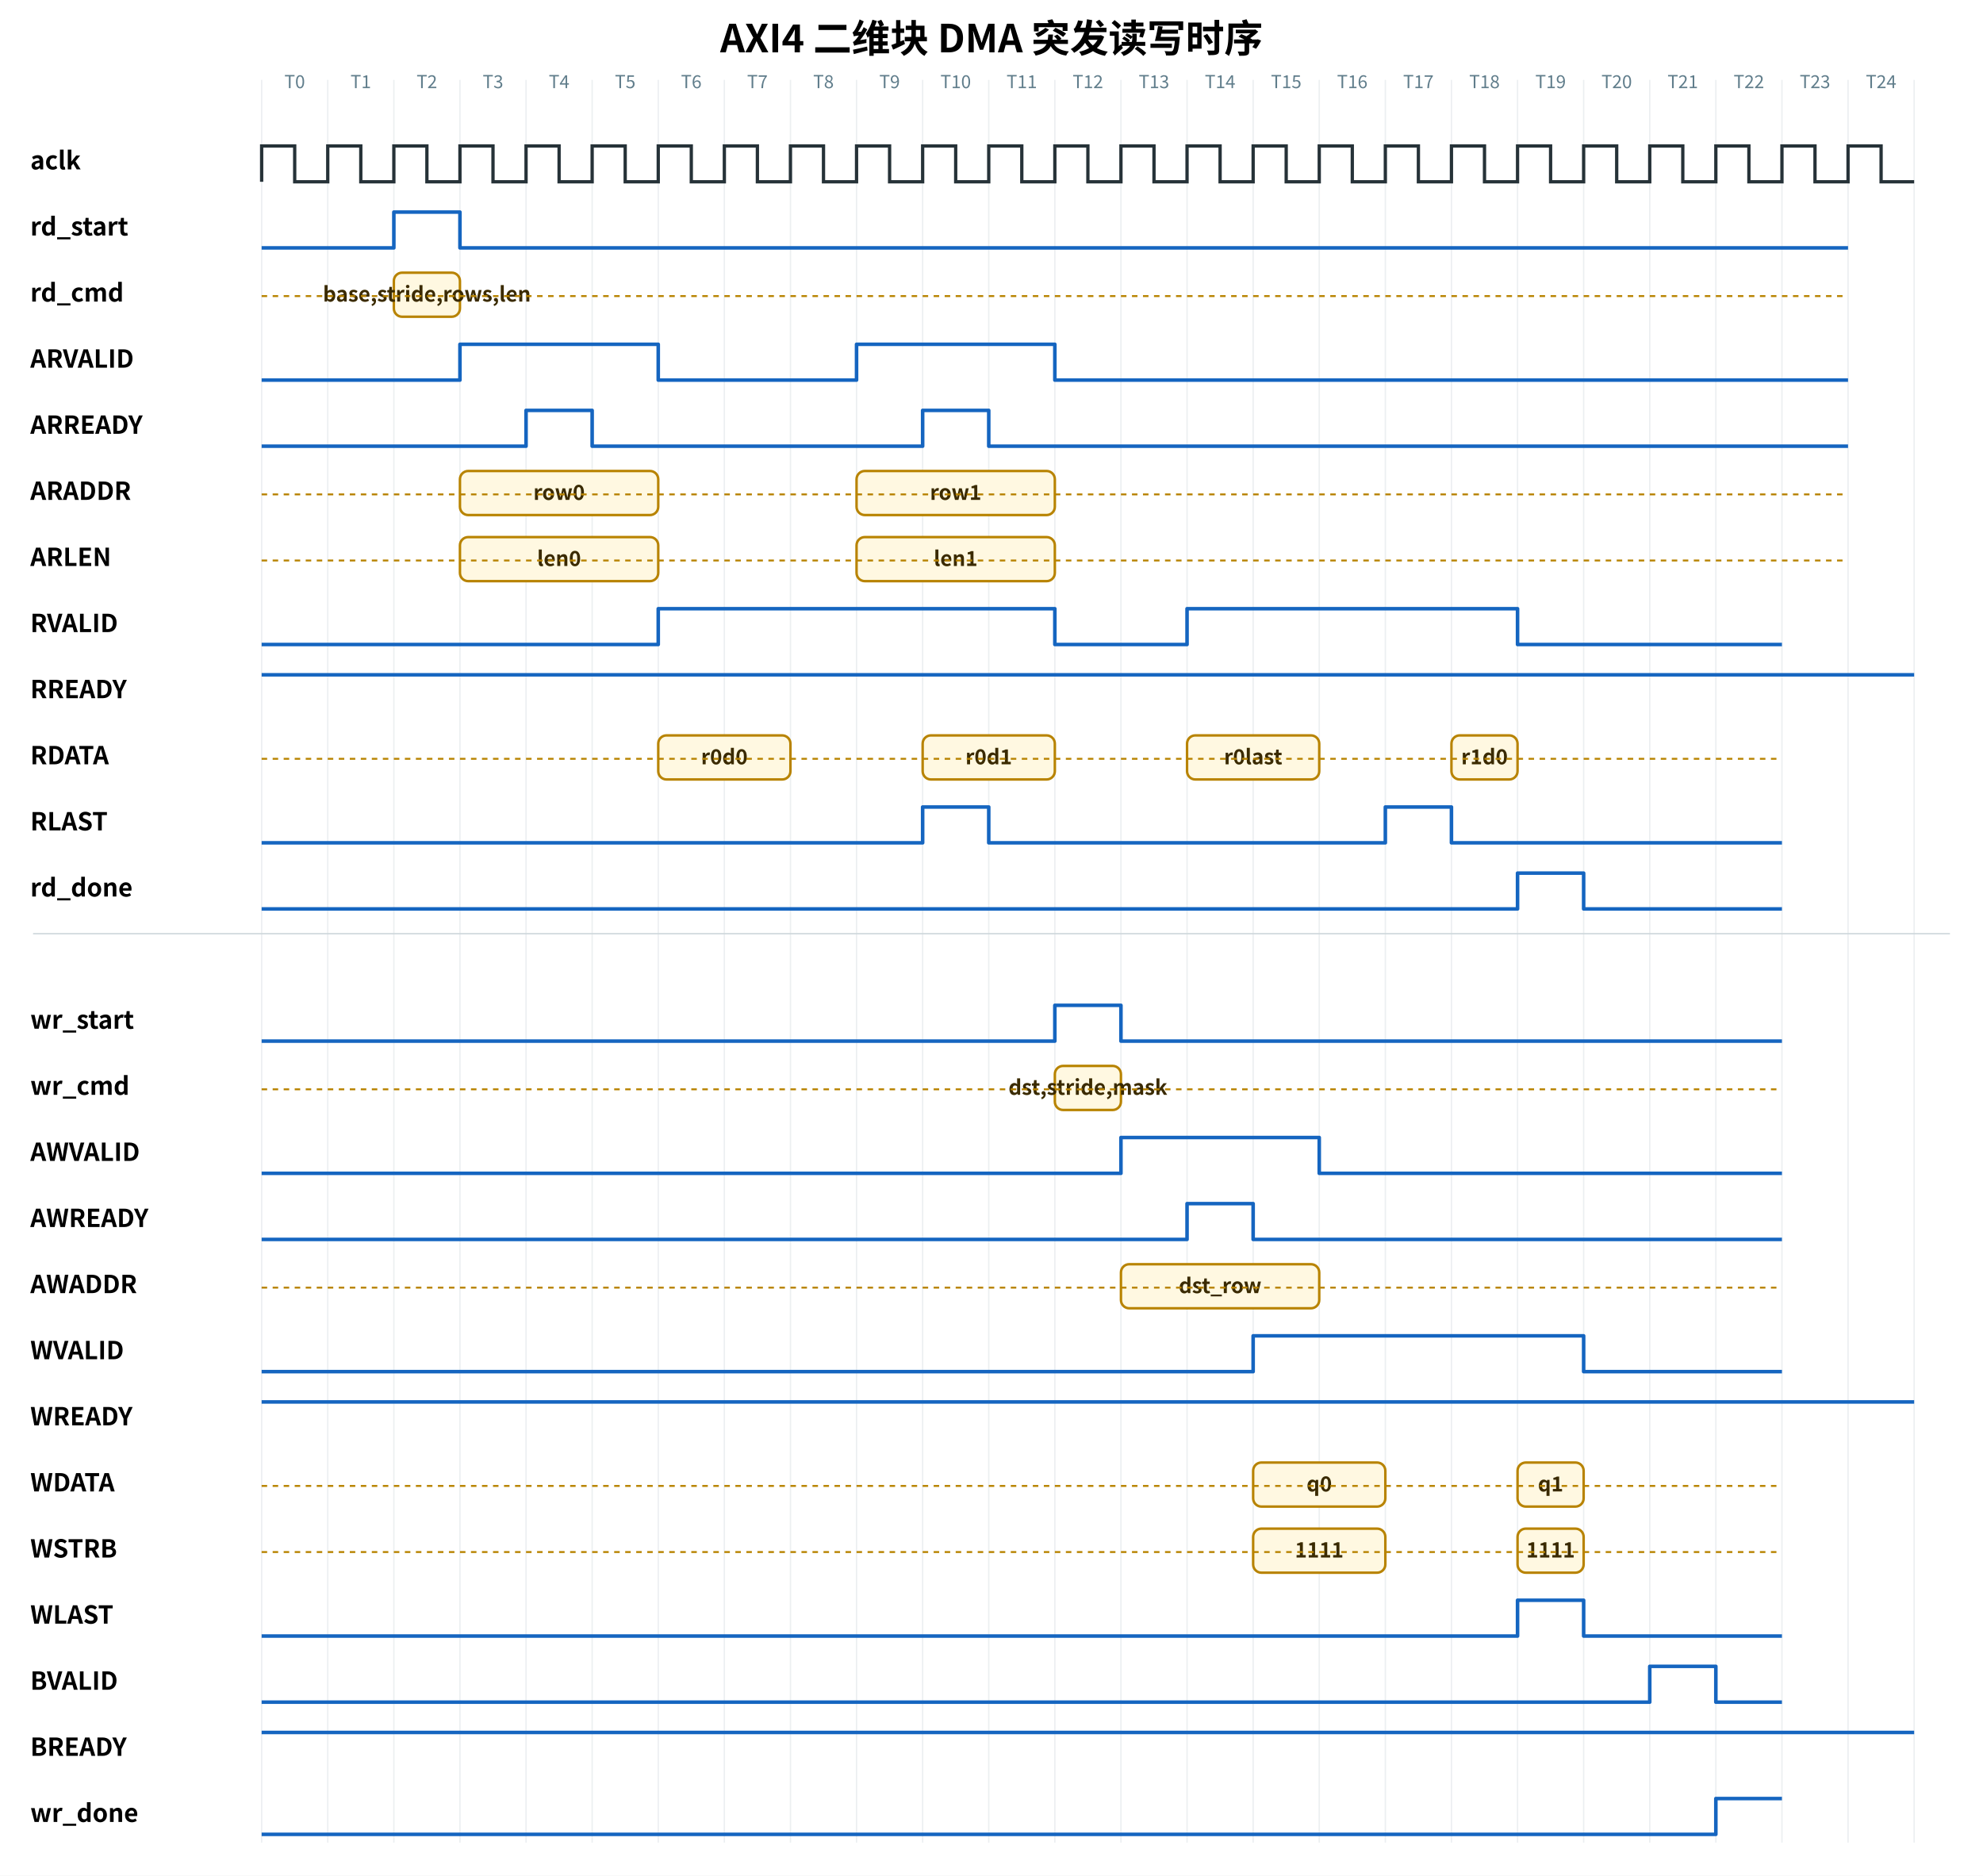
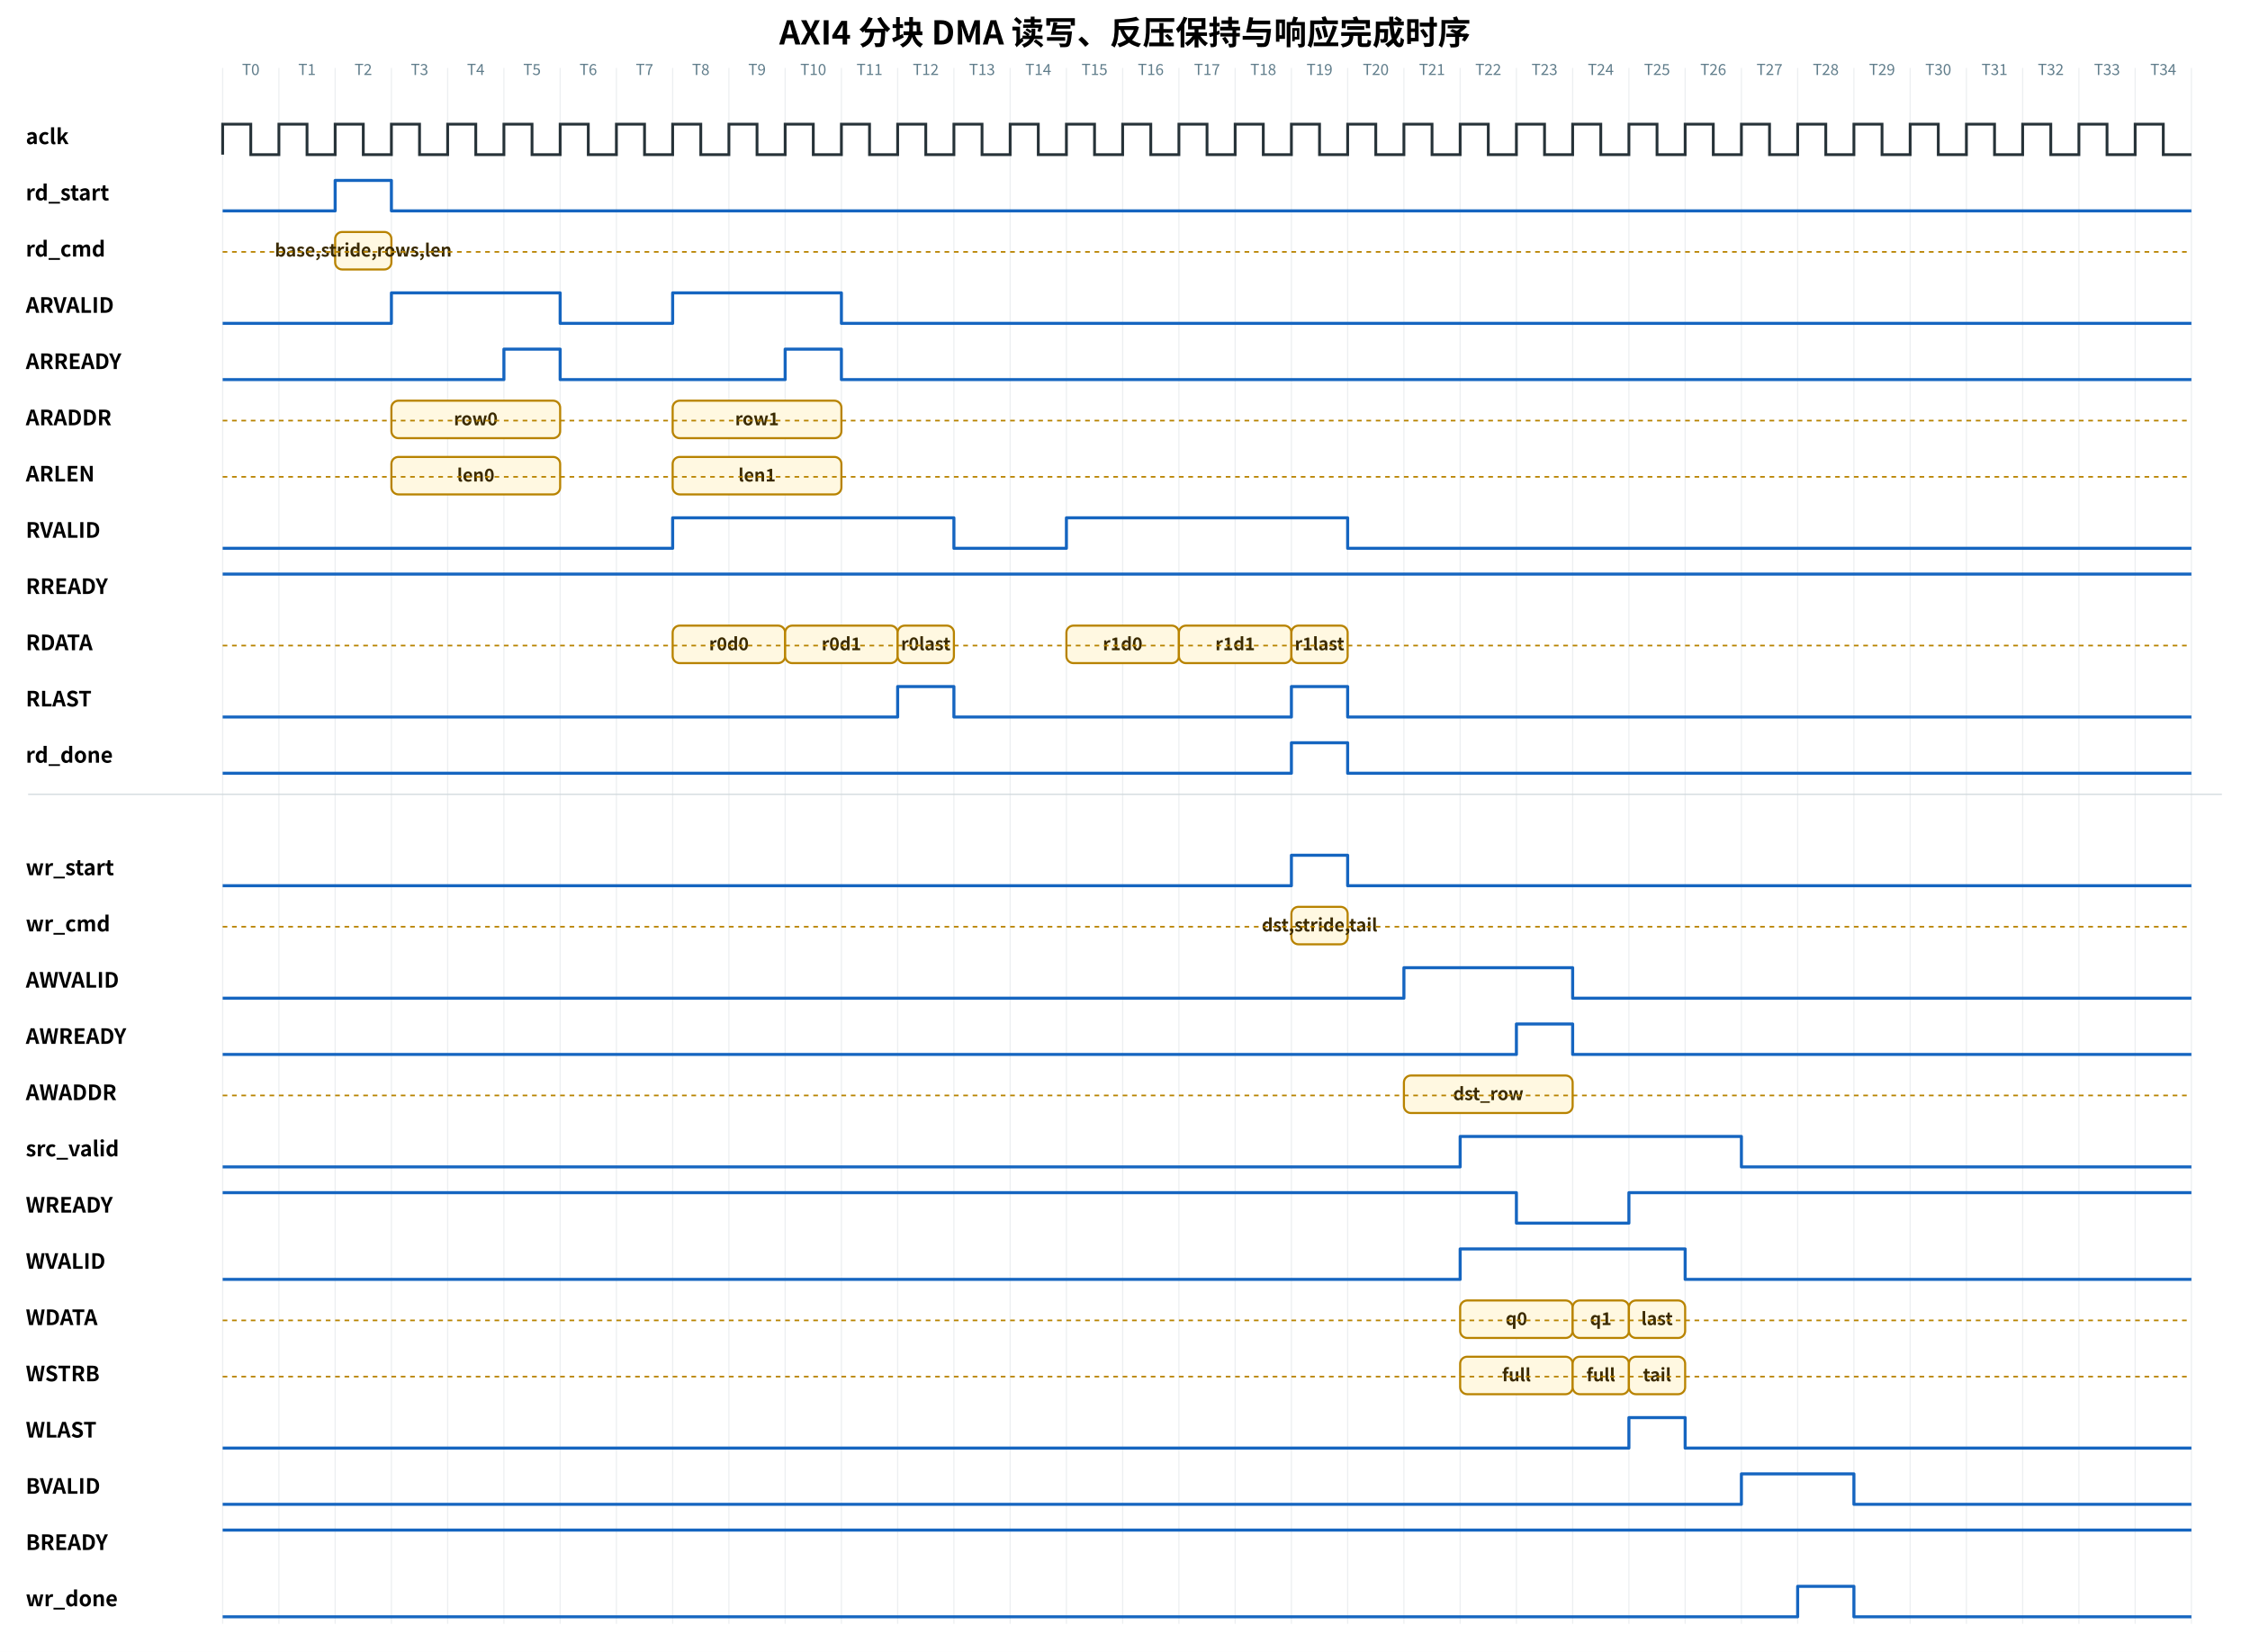
- <svg xmlns="http://www.w3.org/2000/svg" width="1440" height="1362" viewBox="0 0 1440 1362">
+ <svg xmlns="http://www.w3.org/2000/svg" width="1920" height="1410" viewBox="0 0 1920 1410">
  <style>text{font-family:"Noto Sans CJK SC","Microsoft YaHei",Arial,sans-serif}.title{font-size:28px;font-weight:700}.name{font-size:18px;font-weight:600}.tick{font-size:13px;fill:#607D8B}.buslabel{font-size:15px;font-weight:700;fill:#3A2A00}</style>
  <rect width="100%" height="100%" fill="white" />
-   <text x="720.0" y="38" class="title" text-anchor="middle">AXI4 二维块 DMA 突发读写时序</text>
-   <line x1="190" y1="58" x2="190" y2="1338" stroke="#ECEFF1" stroke-width="1" />
+   <text x="960.0" y="38" class="title" text-anchor="middle">AXI4 分块 DMA 读写、反压保持与响应完成时序</text>
+   <line x1="190" y1="58" x2="190" y2="1386" stroke="#ECEFF1" stroke-width="1" />
  <text x="214.0" y="64" class="tick" text-anchor="middle">T0</text>
-   <line x1="238" y1="58" x2="238" y2="1338" stroke="#ECEFF1" stroke-width="1" />
+   <line x1="238" y1="58" x2="238" y2="1386" stroke="#ECEFF1" stroke-width="1" />
  <text x="262.0" y="64" class="tick" text-anchor="middle">T1</text>
-   <line x1="286" y1="58" x2="286" y2="1338" stroke="#ECEFF1" stroke-width="1" />
+   <line x1="286" y1="58" x2="286" y2="1386" stroke="#ECEFF1" stroke-width="1" />
  <text x="310.0" y="64" class="tick" text-anchor="middle">T2</text>
-   <line x1="334" y1="58" x2="334" y2="1338" stroke="#ECEFF1" stroke-width="1" />
+   <line x1="334" y1="58" x2="334" y2="1386" stroke="#ECEFF1" stroke-width="1" />
  <text x="358.0" y="64" class="tick" text-anchor="middle">T3</text>
-   <line x1="382" y1="58" x2="382" y2="1338" stroke="#ECEFF1" stroke-width="1" />
+   <line x1="382" y1="58" x2="382" y2="1386" stroke="#ECEFF1" stroke-width="1" />
  <text x="406.0" y="64" class="tick" text-anchor="middle">T4</text>
-   <line x1="430" y1="58" x2="430" y2="1338" stroke="#ECEFF1" stroke-width="1" />
+   <line x1="430" y1="58" x2="430" y2="1386" stroke="#ECEFF1" stroke-width="1" />
  <text x="454.0" y="64" class="tick" text-anchor="middle">T5</text>
-   <line x1="478" y1="58" x2="478" y2="1338" stroke="#ECEFF1" stroke-width="1" />
+   <line x1="478" y1="58" x2="478" y2="1386" stroke="#ECEFF1" stroke-width="1" />
  <text x="502.0" y="64" class="tick" text-anchor="middle">T6</text>
-   <line x1="526" y1="58" x2="526" y2="1338" stroke="#ECEFF1" stroke-width="1" />
+   <line x1="526" y1="58" x2="526" y2="1386" stroke="#ECEFF1" stroke-width="1" />
  <text x="550.0" y="64" class="tick" text-anchor="middle">T7</text>
-   <line x1="574" y1="58" x2="574" y2="1338" stroke="#ECEFF1" stroke-width="1" />
+   <line x1="574" y1="58" x2="574" y2="1386" stroke="#ECEFF1" stroke-width="1" />
  <text x="598.0" y="64" class="tick" text-anchor="middle">T8</text>
-   <line x1="622" y1="58" x2="622" y2="1338" stroke="#ECEFF1" stroke-width="1" />
+   <line x1="622" y1="58" x2="622" y2="1386" stroke="#ECEFF1" stroke-width="1" />
  <text x="646.0" y="64" class="tick" text-anchor="middle">T9</text>
-   <line x1="670" y1="58" x2="670" y2="1338" stroke="#ECEFF1" stroke-width="1" />
+   <line x1="670" y1="58" x2="670" y2="1386" stroke="#ECEFF1" stroke-width="1" />
  <text x="694.0" y="64" class="tick" text-anchor="middle">T10</text>
-   <line x1="718" y1="58" x2="718" y2="1338" stroke="#ECEFF1" stroke-width="1" />
+   <line x1="718" y1="58" x2="718" y2="1386" stroke="#ECEFF1" stroke-width="1" />
  <text x="742.0" y="64" class="tick" text-anchor="middle">T11</text>
-   <line x1="766" y1="58" x2="766" y2="1338" stroke="#ECEFF1" stroke-width="1" />
+   <line x1="766" y1="58" x2="766" y2="1386" stroke="#ECEFF1" stroke-width="1" />
  <text x="790.0" y="64" class="tick" text-anchor="middle">T12</text>
-   <line x1="814" y1="58" x2="814" y2="1338" stroke="#ECEFF1" stroke-width="1" />
+   <line x1="814" y1="58" x2="814" y2="1386" stroke="#ECEFF1" stroke-width="1" />
  <text x="838.0" y="64" class="tick" text-anchor="middle">T13</text>
-   <line x1="862" y1="58" x2="862" y2="1338" stroke="#ECEFF1" stroke-width="1" />
+   <line x1="862" y1="58" x2="862" y2="1386" stroke="#ECEFF1" stroke-width="1" />
  <text x="886.0" y="64" class="tick" text-anchor="middle">T14</text>
-   <line x1="910" y1="58" x2="910" y2="1338" stroke="#ECEFF1" stroke-width="1" />
+   <line x1="910" y1="58" x2="910" y2="1386" stroke="#ECEFF1" stroke-width="1" />
  <text x="934.0" y="64" class="tick" text-anchor="middle">T15</text>
-   <line x1="958" y1="58" x2="958" y2="1338" stroke="#ECEFF1" stroke-width="1" />
+   <line x1="958" y1="58" x2="958" y2="1386" stroke="#ECEFF1" stroke-width="1" />
  <text x="982.0" y="64" class="tick" text-anchor="middle">T16</text>
-   <line x1="1006" y1="58" x2="1006" y2="1338" stroke="#ECEFF1" stroke-width="1" />
+   <line x1="1006" y1="58" x2="1006" y2="1386" stroke="#ECEFF1" stroke-width="1" />
  <text x="1030.0" y="64" class="tick" text-anchor="middle">T17</text>
-   <line x1="1054" y1="58" x2="1054" y2="1338" stroke="#ECEFF1" stroke-width="1" />
+   <line x1="1054" y1="58" x2="1054" y2="1386" stroke="#ECEFF1" stroke-width="1" />
  <text x="1078.0" y="64" class="tick" text-anchor="middle">T18</text>
-   <line x1="1102" y1="58" x2="1102" y2="1338" stroke="#ECEFF1" stroke-width="1" />
+   <line x1="1102" y1="58" x2="1102" y2="1386" stroke="#ECEFF1" stroke-width="1" />
  <text x="1126.0" y="64" class="tick" text-anchor="middle">T19</text>
-   <line x1="1150" y1="58" x2="1150" y2="1338" stroke="#ECEFF1" stroke-width="1" />
+   <line x1="1150" y1="58" x2="1150" y2="1386" stroke="#ECEFF1" stroke-width="1" />
  <text x="1174.0" y="64" class="tick" text-anchor="middle">T20</text>
-   <line x1="1198" y1="58" x2="1198" y2="1338" stroke="#ECEFF1" stroke-width="1" />
+   <line x1="1198" y1="58" x2="1198" y2="1386" stroke="#ECEFF1" stroke-width="1" />
  <text x="1222.0" y="64" class="tick" text-anchor="middle">T21</text>
-   <line x1="1246" y1="58" x2="1246" y2="1338" stroke="#ECEFF1" stroke-width="1" />
+   <line x1="1246" y1="58" x2="1246" y2="1386" stroke="#ECEFF1" stroke-width="1" />
  <text x="1270.0" y="64" class="tick" text-anchor="middle">T22</text>
-   <line x1="1294" y1="58" x2="1294" y2="1338" stroke="#ECEFF1" stroke-width="1" />
+   <line x1="1294" y1="58" x2="1294" y2="1386" stroke="#ECEFF1" stroke-width="1" />
  <text x="1318.0" y="64" class="tick" text-anchor="middle">T23</text>
-   <line x1="1342" y1="58" x2="1342" y2="1338" stroke="#ECEFF1" stroke-width="1" />
+   <line x1="1342" y1="58" x2="1342" y2="1386" stroke="#ECEFF1" stroke-width="1" />
  <text x="1366.0" y="64" class="tick" text-anchor="middle">T24</text>
-   <line x1="1390" y1="58" x2="1390" y2="1338" stroke="#ECEFF1" stroke-width="1" />
+   <line x1="1390" y1="58" x2="1390" y2="1386" stroke="#ECEFF1" stroke-width="1" />
+   <text x="1414.0" y="64" class="tick" text-anchor="middle">T25</text>
+   <line x1="1438" y1="58" x2="1438" y2="1386" stroke="#ECEFF1" stroke-width="1" />
+   <text x="1462.0" y="64" class="tick" text-anchor="middle">T26</text>
+   <line x1="1486" y1="58" x2="1486" y2="1386" stroke="#ECEFF1" stroke-width="1" />
+   <text x="1510.0" y="64" class="tick" text-anchor="middle">T27</text>
+   <line x1="1534" y1="58" x2="1534" y2="1386" stroke="#ECEFF1" stroke-width="1" />
+   <text x="1558.0" y="64" class="tick" text-anchor="middle">T28</text>
+   <line x1="1582" y1="58" x2="1582" y2="1386" stroke="#ECEFF1" stroke-width="1" />
+   <text x="1606.0" y="64" class="tick" text-anchor="middle">T29</text>
+   <line x1="1630" y1="58" x2="1630" y2="1386" stroke="#ECEFF1" stroke-width="1" />
+   <text x="1654.0" y="64" class="tick" text-anchor="middle">T30</text>
+   <line x1="1678" y1="58" x2="1678" y2="1386" stroke="#ECEFF1" stroke-width="1" />
+   <text x="1702.0" y="64" class="tick" text-anchor="middle">T31</text>
+   <line x1="1726" y1="58" x2="1726" y2="1386" stroke="#ECEFF1" stroke-width="1" />
+   <text x="1750.0" y="64" class="tick" text-anchor="middle">T32</text>
+   <line x1="1774" y1="58" x2="1774" y2="1386" stroke="#ECEFF1" stroke-width="1" />
+   <text x="1798.0" y="64" class="tick" text-anchor="middle">T33</text>
+   <line x1="1822" y1="58" x2="1822" y2="1386" stroke="#ECEFF1" stroke-width="1" />
+   <text x="1846.0" y="64" class="tick" text-anchor="middle">T34</text>
+   <line x1="1870" y1="58" x2="1870" y2="1386" stroke="#ECEFF1" stroke-width="1" />
  <text x="22" y="123" class="name">aclk</text>
-   <path d="M190,132 L190,132 L190,106 L214.0,106 L214.0,132 L238,132 L238,132 L238,106 L262.0,106 L262.0,132 L286,132 L286,132 L286,106 L310.0,106 L310.0,132 L334,132 L334,132 L334,106 L358.0,106 L358.0,132 L382,132 L382,132 L382,106 L406.0,106 L406.0,132 L430,132 L430,132 L430,106 L454.0,106 L454.0,132 L478,132 L478,132 L478,106 L502.0,106 L502.0,132 L526,132 L526,132 L526,106 L550.0,106 L550.0,132 L574,132 L574,132 L574,106 L598.0,106 L598.0,132 L622,132 L622,132 L622,106 L646.0,106 L646.0,132 L670,132 L670,132 L670,106 L694.0,106 L694.0,132 L718,132 L718,132 L718,106 L742.0,106 L742.0,132 L766,132 L766,132 L766,106 L790.0,106 L790.0,132 L814,132 L814,132 L814,106 L838.0,106 L838.0,132 L862,132 L862,132 L862,106 L886.0,106 L886.0,132 L910,132 L910,132 L910,106 L934.0,106 L934.0,132 L958,132 L958,132 L958,106 L982.0,106 L982.0,132 L1006,132 L1006,132 L1006,106 L1030.0,106 L1030.0,132 L1054,132 L1054,132 L1054,106 L1078.0,106 L1078.0,132 L1102,132 L1102,132 L1102,106 L1126.0,106 L1126.0,132 L1150,132 L1150,132 L1150,106 L1174.0,106 L1174.0,132 L1198,132 L1198,132 L1198,106 L1222.0,106 L1222.0,132 L1246,132 L1246,132 L1246,106 L1270.0,106 L1270.0,132 L1294,132 L1294,132 L1294,106 L1318.0,106 L1318.0,132 L1342,132 L1342,132 L1342,106 L1366.0,106 L1366.0,132 L1390,132" fill="none" stroke="#263238" stroke-width="2.4" />
+   <path d="M190,132 L190,132 L190,106 L214.0,106 L214.0,132 L238,132 L238,132 L238,106 L262.0,106 L262.0,132 L286,132 L286,132 L286,106 L310.0,106 L310.0,132 L334,132 L334,132 L334,106 L358.0,106 L358.0,132 L382,132 L382,132 L382,106 L406.0,106 L406.0,132 L430,132 L430,132 L430,106 L454.0,106 L454.0,132 L478,132 L478,132 L478,106 L502.0,106 L502.0,132 L526,132 L526,132 L526,106 L550.0,106 L550.0,132 L574,132 L574,132 L574,106 L598.0,106 L598.0,132 L622,132 L622,132 L622,106 L646.0,106 L646.0,132 L670,132 L670,132 L670,106 L694.0,106 L694.0,132 L718,132 L718,132 L718,106 L742.0,106 L742.0,132 L766,132 L766,132 L766,106 L790.0,106 L790.0,132 L814,132 L814,132 L814,106 L838.0,106 L838.0,132 L862,132 L862,132 L862,106 L886.0,106 L886.0,132 L910,132 L910,132 L910,106 L934.0,106 L934.0,132 L958,132 L958,132 L958,106 L982.0,106 L982.0,132 L1006,132 L1006,132 L1006,106 L1030.0,106 L1030.0,132 L1054,132 L1054,132 L1054,106 L1078.0,106 L1078.0,132 L1102,132 L1102,132 L1102,106 L1126.0,106 L1126.0,132 L1150,132 L1150,132 L1150,106 L1174.0,106 L1174.0,132 L1198,132 L1198,132 L1198,106 L1222.0,106 L1222.0,132 L1246,132 L1246,132 L1246,106 L1270.0,106 L1270.0,132 L1294,132 L1294,132 L1294,106 L1318.0,106 L1318.0,132 L1342,132 L1342,132 L1342,106 L1366.0,106 L1366.0,132 L1390,132 L1390,132 L1390,106 L1414.0,106 L1414.0,132 L1438,132 L1438,132 L1438,106 L1462.0,106 L1462.0,132 L1486,132 L1486,132 L1486,106 L1510.0,106 L1510.0,132 L1534,132 L1534,132 L1534,106 L1558.0,106 L1558.0,132 L1582,132 L1582,132 L1582,106 L1606.0,106 L1606.0,132 L1630,132 L1630,132 L1630,106 L1654.0,106 L1654.0,132 L1678,132 L1678,132 L1678,106 L1702.0,106 L1702.0,132 L1726,132 L1726,132 L1726,106 L1750.0,106 L1750.0,132 L1774,132 L1774,132 L1774,106 L1798.0,106 L1798.0,132 L1822,132 L1822,132 L1822,106 L1846.0,106 L1846.0,132 L1870,132" fill="none" stroke="#263238" stroke-width="2.4" />
  <text x="22" y="171" class="name">rd_start</text>
-   <path d="M190,180 L238,180 L286,180 L286,154 L334,154 L334,180 L382,180 L430,180 L478,180 L526,180 L574,180 L622,180 L670,180 L718,180 L766,180 L814,180 L862,180 L910,180 L958,180 L1006,180 L1054,180 L1102,180 L1150,180 L1198,180 L1246,180 L1294,180 L1342,180" fill="none" stroke="#1565C0" stroke-width="2.6" stroke-linejoin="round" />
+   <path d="M190,180 L238,180 L286,180 L286,154 L334,154 L334,180 L382,180 L430,180 L478,180 L526,180 L574,180 L622,180 L670,180 L718,180 L766,180 L814,180 L862,180 L910,180 L958,180 L1006,180 L1054,180 L1102,180 L1150,180 L1198,180 L1246,180 L1294,180 L1342,180 L1390,180 L1438,180 L1486,180 L1534,180 L1582,180 L1630,180 L1678,180 L1726,180 L1774,180 L1822,180 L1870,180" fill="none" stroke="#1565C0" stroke-width="2.6" stroke-linejoin="round" />
  <text x="22" y="219" class="name">rd_cmd</text>
  <rect x="286" y="198" width="48" height="32" rx="6" fill="#FFF8E1" stroke="#B88300" stroke-width="1.8" />
  <text x="310.0" y="219" class="buslabel" text-anchor="middle">base,stride,rows,len</text>
-   <line x1="190" y1="215" x2="1342" y2="215" stroke="#B88300" stroke-width="1.4" stroke-dasharray="4 4" />
+   <line x1="190" y1="215" x2="1870" y2="215" stroke="#B88300" stroke-width="1.4" stroke-dasharray="4 4" />
  <text x="22" y="267" class="name">ARVALID</text>
-   <path d="M190,276 L238,276 L286,276 L334,276 L334,250 L382,250 L430,250 L478,250 L478,276 L526,276 L574,276 L622,276 L622,250 L670,250 L718,250 L766,250 L766,276 L814,276 L862,276 L910,276 L958,276 L1006,276 L1054,276 L1102,276 L1150,276 L1198,276 L1246,276 L1294,276 L1342,276" fill="none" stroke="#1565C0" stroke-width="2.6" stroke-linejoin="round" />
+   <path d="M190,276 L238,276 L286,276 L334,276 L334,250 L382,250 L430,250 L478,250 L478,276 L526,276 L574,276 L574,250 L622,250 L670,250 L718,250 L718,276 L766,276 L814,276 L862,276 L910,276 L958,276 L1006,276 L1054,276 L1102,276 L1150,276 L1198,276 L1246,276 L1294,276 L1342,276 L1390,276 L1438,276 L1486,276 L1534,276 L1582,276 L1630,276 L1678,276 L1726,276 L1774,276 L1822,276 L1870,276" fill="none" stroke="#1565C0" stroke-width="2.6" stroke-linejoin="round" />
  <text x="22" y="315" class="name">ARREADY</text>
-   <path d="M190,324 L238,324 L286,324 L334,324 L382,324 L382,298 L430,298 L430,324 L478,324 L526,324 L574,324 L622,324 L670,324 L670,298 L718,298 L718,324 L766,324 L814,324 L862,324 L910,324 L958,324 L1006,324 L1054,324 L1102,324 L1150,324 L1198,324 L1246,324 L1294,324 L1342,324" fill="none" stroke="#1565C0" stroke-width="2.6" stroke-linejoin="round" />
+   <path d="M190,324 L238,324 L286,324 L334,324 L382,324 L430,324 L430,298 L478,298 L478,324 L526,324 L574,324 L622,324 L670,324 L670,298 L718,298 L718,324 L766,324 L814,324 L862,324 L910,324 L958,324 L1006,324 L1054,324 L1102,324 L1150,324 L1198,324 L1246,324 L1294,324 L1342,324 L1390,324 L1438,324 L1486,324 L1534,324 L1582,324 L1630,324 L1678,324 L1726,324 L1774,324 L1822,324 L1870,324" fill="none" stroke="#1565C0" stroke-width="2.6" stroke-linejoin="round" />
  <text x="22" y="363" class="name">ARADDR</text>
  <rect x="334" y="342" width="144" height="32" rx="6" fill="#FFF8E1" stroke="#B88300" stroke-width="1.8" />
  <text x="406.0" y="363" class="buslabel" text-anchor="middle">row0</text>
-   <rect x="622" y="342" width="144" height="32" rx="6" fill="#FFF8E1" stroke="#B88300" stroke-width="1.8" />
-   <text x="694.0" y="363" class="buslabel" text-anchor="middle">row1</text>
-   <line x1="190" y1="359" x2="1342" y2="359" stroke="#B88300" stroke-width="1.4" stroke-dasharray="4 4" />
+   <rect x="574" y="342" width="144" height="32" rx="6" fill="#FFF8E1" stroke="#B88300" stroke-width="1.8" />
+   <text x="646.0" y="363" class="buslabel" text-anchor="middle">row1</text>
+   <line x1="190" y1="359" x2="1870" y2="359" stroke="#B88300" stroke-width="1.4" stroke-dasharray="4 4" />
  <text x="22" y="411" class="name">ARLEN</text>
  <rect x="334" y="390" width="144" height="32" rx="6" fill="#FFF8E1" stroke="#B88300" stroke-width="1.8" />
  <text x="406.0" y="411" class="buslabel" text-anchor="middle">len0</text>
-   <rect x="622" y="390" width="144" height="32" rx="6" fill="#FFF8E1" stroke="#B88300" stroke-width="1.8" />
-   <text x="694.0" y="411" class="buslabel" text-anchor="middle">len1</text>
-   <line x1="190" y1="407" x2="1342" y2="407" stroke="#B88300" stroke-width="1.4" stroke-dasharray="4 4" />
+   <rect x="574" y="390" width="144" height="32" rx="6" fill="#FFF8E1" stroke="#B88300" stroke-width="1.8" />
+   <text x="646.0" y="411" class="buslabel" text-anchor="middle">len1</text>
+   <line x1="190" y1="407" x2="1870" y2="407" stroke="#B88300" stroke-width="1.4" stroke-dasharray="4 4" />
  <text x="22" y="459" class="name">RVALID</text>
-   <path d="M190,468 L238,468 L286,468 L334,468 L382,468 L430,468 L478,468 L478,442 L526,442 L574,442 L622,442 L670,442 L718,442 L766,442 L766,468 L814,468 L862,468 L862,442 L910,442 L958,442 L1006,442 L1054,442 L1102,442 L1102,468 L1150,468 L1198,468 L1246,468 L1294,468" fill="none" stroke="#1565C0" stroke-width="2.6" stroke-linejoin="round" />
+   <path d="M190,468 L238,468 L286,468 L334,468 L382,468 L430,468 L478,468 L526,468 L574,468 L574,442 L622,442 L670,442 L718,442 L766,442 L814,442 L814,468 L862,468 L910,468 L910,442 L958,442 L1006,442 L1054,442 L1102,442 L1150,442 L1150,468 L1198,468 L1246,468 L1294,468 L1342,468 L1390,468 L1438,468 L1486,468 L1534,468 L1582,468 L1630,468 L1678,468 L1726,468 L1774,468 L1822,468 L1870,468" fill="none" stroke="#1565C0" stroke-width="2.6" stroke-linejoin="round" />
  <text x="22" y="507" class="name">RREADY</text>
-   <path d="M190,490 L238,490 L286,490 L334,490 L382,490 L430,490 L478,490 L526,490 L574,490 L622,490 L670,490 L718,490 L766,490 L814,490 L862,490 L910,490 L958,490 L1006,490 L1054,490 L1102,490 L1150,490 L1198,490 L1246,490 L1294,490 L1342,490 L1390,490" fill="none" stroke="#1565C0" stroke-width="2.6" stroke-linejoin="round" />
+   <path d="M190,490 L238,490 L286,490 L334,490 L382,490 L430,490 L478,490 L526,490 L574,490 L622,490 L670,490 L718,490 L766,490 L814,490 L862,490 L910,490 L958,490 L1006,490 L1054,490 L1102,490 L1150,490 L1198,490 L1246,490 L1294,490 L1342,490 L1390,490 L1438,490 L1486,490 L1534,490 L1582,490 L1630,490 L1678,490 L1726,490 L1774,490 L1822,490 L1870,490" fill="none" stroke="#1565C0" stroke-width="2.6" stroke-linejoin="round" />
  <text x="22" y="555" class="name">RDATA</text>
-   <rect x="478" y="534" width="96" height="32" rx="6" fill="#FFF8E1" stroke="#B88300" stroke-width="1.8" />
-   <text x="526.0" y="555" class="buslabel" text-anchor="middle">r0d0</text>
+   <rect x="574" y="534" width="96" height="32" rx="6" fill="#FFF8E1" stroke="#B88300" stroke-width="1.8" />
+   <text x="622.0" y="555" class="buslabel" text-anchor="middle">r0d0</text>
  <rect x="670" y="534" width="96" height="32" rx="6" fill="#FFF8E1" stroke="#B88300" stroke-width="1.8" />
  <text x="718.0" y="555" class="buslabel" text-anchor="middle">r0d1</text>
-   <rect x="862" y="534" width="96" height="32" rx="6" fill="#FFF8E1" stroke="#B88300" stroke-width="1.8" />
-   <text x="910.0" y="555" class="buslabel" text-anchor="middle">r0last</text>
-   <rect x="1054" y="534" width="48" height="32" rx="6" fill="#FFF8E1" stroke="#B88300" stroke-width="1.8" />
-   <text x="1078.0" y="555" class="buslabel" text-anchor="middle">r1d0</text>
-   <line x1="190" y1="551" x2="1294" y2="551" stroke="#B88300" stroke-width="1.4" stroke-dasharray="4 4" />
+   <rect x="766" y="534" width="48" height="32" rx="6" fill="#FFF8E1" stroke="#B88300" stroke-width="1.8" />
+   <text x="790.0" y="555" class="buslabel" text-anchor="middle">r0last</text>
+   <rect x="910" y="534" width="96" height="32" rx="6" fill="#FFF8E1" stroke="#B88300" stroke-width="1.8" />
+   <text x="958.0" y="555" class="buslabel" text-anchor="middle">r1d0</text>
+   <rect x="1006" y="534" width="96" height="32" rx="6" fill="#FFF8E1" stroke="#B88300" stroke-width="1.8" />
+   <text x="1054.0" y="555" class="buslabel" text-anchor="middle">r1d1</text>
+   <rect x="1102" y="534" width="48" height="32" rx="6" fill="#FFF8E1" stroke="#B88300" stroke-width="1.8" />
+   <text x="1126.0" y="555" class="buslabel" text-anchor="middle">r1last</text>
+   <line x1="190" y1="551" x2="1870" y2="551" stroke="#B88300" stroke-width="1.4" stroke-dasharray="4 4" />
  <text x="22" y="603" class="name">RLAST</text>
-   <path d="M190,612 L238,612 L286,612 L334,612 L382,612 L430,612 L478,612 L526,612 L574,612 L622,612 L670,612 L670,586 L718,586 L718,612 L766,612 L814,612 L862,612 L910,612 L958,612 L1006,612 L1006,586 L1054,586 L1054,612 L1102,612 L1150,612 L1198,612 L1246,612 L1294,612" fill="none" stroke="#1565C0" stroke-width="2.6" stroke-linejoin="round" />
+   <path d="M190,612 L238,612 L286,612 L334,612 L382,612 L430,612 L478,612 L526,612 L574,612 L622,612 L670,612 L718,612 L766,612 L766,586 L814,586 L814,612 L862,612 L910,612 L958,612 L1006,612 L1054,612 L1102,612 L1102,586 L1150,586 L1150,612 L1198,612 L1246,612 L1294,612 L1342,612 L1390,612 L1438,612 L1486,612 L1534,612 L1582,612 L1630,612 L1678,612 L1726,612 L1774,612 L1822,612 L1870,612" fill="none" stroke="#1565C0" stroke-width="2.6" stroke-linejoin="round" />
  <text x="22" y="651" class="name">rd_done</text>
-   <path d="M190,660 L238,660 L286,660 L334,660 L382,660 L430,660 L478,660 L526,660 L574,660 L622,660 L670,660 L718,660 L766,660 L814,660 L862,660 L910,660 L958,660 L1006,660 L1054,660 L1102,660 L1102,634 L1150,634 L1150,660 L1198,660 L1246,660 L1294,660" fill="none" stroke="#1565C0" stroke-width="2.6" stroke-linejoin="round" />
-   <line x1="24" y1="678.0" x2="1416" y2="678.0" stroke="#CFD8DC" stroke-width="1" />
+   <path d="M190,660 L238,660 L286,660 L334,660 L382,660 L430,660 L478,660 L526,660 L574,660 L622,660 L670,660 L718,660 L766,660 L814,660 L862,660 L910,660 L958,660 L1006,660 L1054,660 L1102,660 L1102,634 L1150,634 L1150,660 L1198,660 L1246,660 L1294,660 L1342,660 L1390,660 L1438,660 L1486,660 L1534,660 L1582,660 L1630,660 L1678,660 L1726,660 L1774,660 L1822,660 L1870,660" fill="none" stroke="#1565C0" stroke-width="2.6" stroke-linejoin="round" />
+   <line x1="24" y1="678.0" x2="1896" y2="678.0" stroke="#CFD8DC" stroke-width="1" />
  <text x="22" y="747" class="name">wr_start</text>
-   <path d="M190,756 L238,756 L286,756 L334,756 L382,756 L430,756 L478,756 L526,756 L574,756 L622,756 L670,756 L718,756 L766,756 L766,730 L814,730 L814,756 L862,756 L910,756 L958,756 L1006,756 L1054,756 L1102,756 L1150,756 L1198,756 L1246,756 L1294,756" fill="none" stroke="#1565C0" stroke-width="2.6" stroke-linejoin="round" />
+   <path d="M190,756 L238,756 L286,756 L334,756 L382,756 L430,756 L478,756 L526,756 L574,756 L622,756 L670,756 L718,756 L766,756 L814,756 L862,756 L910,756 L958,756 L1006,756 L1054,756 L1102,756 L1102,730 L1150,730 L1150,756 L1198,756 L1246,756 L1294,756 L1342,756 L1390,756 L1438,756 L1486,756 L1534,756 L1582,756 L1630,756 L1678,756 L1726,756 L1774,756 L1822,756 L1870,756" fill="none" stroke="#1565C0" stroke-width="2.6" stroke-linejoin="round" />
  <text x="22" y="795" class="name">wr_cmd</text>
-   <rect x="766" y="774" width="48" height="32" rx="6" fill="#FFF8E1" stroke="#B88300" stroke-width="1.8" />
-   <text x="790.0" y="795" class="buslabel" text-anchor="middle">dst,stride,mask</text>
-   <line x1="190" y1="791" x2="1294" y2="791" stroke="#B88300" stroke-width="1.4" stroke-dasharray="4 4" />
+   <rect x="1102" y="774" width="48" height="32" rx="6" fill="#FFF8E1" stroke="#B88300" stroke-width="1.8" />
+   <text x="1126.0" y="795" class="buslabel" text-anchor="middle">dst,stride,tail</text>
+   <line x1="190" y1="791" x2="1870" y2="791" stroke="#B88300" stroke-width="1.4" stroke-dasharray="4 4" />
  <text x="22" y="843" class="name">AWVALID</text>
-   <path d="M190,852 L238,852 L286,852 L334,852 L382,852 L430,852 L478,852 L526,852 L574,852 L622,852 L670,852 L718,852 L766,852 L814,852 L814,826 L862,826 L910,826 L958,826 L958,852 L1006,852 L1054,852 L1102,852 L1150,852 L1198,852 L1246,852 L1294,852" fill="none" stroke="#1565C0" stroke-width="2.6" stroke-linejoin="round" />
+   <path d="M190,852 L238,852 L286,852 L334,852 L382,852 L430,852 L478,852 L526,852 L574,852 L622,852 L670,852 L718,852 L766,852 L814,852 L862,852 L910,852 L958,852 L1006,852 L1054,852 L1102,852 L1150,852 L1198,852 L1198,826 L1246,826 L1294,826 L1342,826 L1342,852 L1390,852 L1438,852 L1486,852 L1534,852 L1582,852 L1630,852 L1678,852 L1726,852 L1774,852 L1822,852 L1870,852" fill="none" stroke="#1565C0" stroke-width="2.6" stroke-linejoin="round" />
  <text x="22" y="891" class="name">AWREADY</text>
-   <path d="M190,900 L238,900 L286,900 L334,900 L382,900 L430,900 L478,900 L526,900 L574,900 L622,900 L670,900 L718,900 L766,900 L814,900 L862,900 L862,874 L910,874 L910,900 L958,900 L1006,900 L1054,900 L1102,900 L1150,900 L1198,900 L1246,900 L1294,900" fill="none" stroke="#1565C0" stroke-width="2.6" stroke-linejoin="round" />
+   <path d="M190,900 L238,900 L286,900 L334,900 L382,900 L430,900 L478,900 L526,900 L574,900 L622,900 L670,900 L718,900 L766,900 L814,900 L862,900 L910,900 L958,900 L1006,900 L1054,900 L1102,900 L1150,900 L1198,900 L1246,900 L1294,900 L1294,874 L1342,874 L1342,900 L1390,900 L1438,900 L1486,900 L1534,900 L1582,900 L1630,900 L1678,900 L1726,900 L1774,900 L1822,900 L1870,900" fill="none" stroke="#1565C0" stroke-width="2.6" stroke-linejoin="round" />
  <text x="22" y="939" class="name">AWADDR</text>
-   <rect x="814" y="918" width="144" height="32" rx="6" fill="#FFF8E1" stroke="#B88300" stroke-width="1.8" />
-   <text x="886.0" y="939" class="buslabel" text-anchor="middle">dst_row</text>
-   <line x1="190" y1="935" x2="1294" y2="935" stroke="#B88300" stroke-width="1.4" stroke-dasharray="4 4" />
-   <text x="22" y="987" class="name">WVALID</text>
-   <path d="M190,996 L238,996 L286,996 L334,996 L382,996 L430,996 L478,996 L526,996 L574,996 L622,996 L670,996 L718,996 L766,996 L814,996 L862,996 L910,996 L910,970 L958,970 L1006,970 L1054,970 L1102,970 L1150,970 L1150,996 L1198,996 L1246,996 L1294,996" fill="none" stroke="#1565C0" stroke-width="2.6" stroke-linejoin="round" />
+   <rect x="1198" y="918" width="144" height="32" rx="6" fill="#FFF8E1" stroke="#B88300" stroke-width="1.8" />
+   <text x="1270.0" y="939" class="buslabel" text-anchor="middle">dst_row</text>
+   <line x1="190" y1="935" x2="1870" y2="935" stroke="#B88300" stroke-width="1.4" stroke-dasharray="4 4" />
+   <text x="22" y="987" class="name">src_valid</text>
+   <path d="M190,996 L238,996 L286,996 L334,996 L382,996 L430,996 L478,996 L526,996 L574,996 L622,996 L670,996 L718,996 L766,996 L814,996 L862,996 L910,996 L958,996 L1006,996 L1054,996 L1102,996 L1150,996 L1198,996 L1246,996 L1246,970 L1294,970 L1342,970 L1390,970 L1438,970 L1486,970 L1486,996 L1534,996 L1582,996 L1630,996 L1678,996 L1726,996 L1774,996 L1822,996 L1870,996" fill="none" stroke="#1565C0" stroke-width="2.6" stroke-linejoin="round" />
  <text x="22" y="1035" class="name">WREADY</text>
-   <path d="M190,1018 L238,1018 L286,1018 L334,1018 L382,1018 L430,1018 L478,1018 L526,1018 L574,1018 L622,1018 L670,1018 L718,1018 L766,1018 L814,1018 L862,1018 L910,1018 L958,1018 L1006,1018 L1054,1018 L1102,1018 L1150,1018 L1198,1018 L1246,1018 L1294,1018 L1342,1018 L1390,1018" fill="none" stroke="#1565C0" stroke-width="2.6" stroke-linejoin="round" />
-   <text x="22" y="1083" class="name">WDATA</text>
-   <rect x="910" y="1062" width="96" height="32" rx="6" fill="#FFF8E1" stroke="#B88300" stroke-width="1.8" />
-   <text x="958.0" y="1083" class="buslabel" text-anchor="middle">q0</text>
-   <rect x="1102" y="1062" width="48" height="32" rx="6" fill="#FFF8E1" stroke="#B88300" stroke-width="1.8" />
-   <text x="1126.0" y="1083" class="buslabel" text-anchor="middle">q1</text>
-   <line x1="190" y1="1079" x2="1294" y2="1079" stroke="#B88300" stroke-width="1.4" stroke-dasharray="4 4" />
-   <text x="22" y="1131" class="name">WSTRB</text>
-   <rect x="910" y="1110" width="96" height="32" rx="6" fill="#FFF8E1" stroke="#B88300" stroke-width="1.8" />
-   <text x="958.0" y="1131" class="buslabel" text-anchor="middle">1111</text>
-   <rect x="1102" y="1110" width="48" height="32" rx="6" fill="#FFF8E1" stroke="#B88300" stroke-width="1.8" />
-   <text x="1126.0" y="1131" class="buslabel" text-anchor="middle">1111</text>
-   <line x1="190" y1="1127" x2="1294" y2="1127" stroke="#B88300" stroke-width="1.4" stroke-dasharray="4 4" />
-   <text x="22" y="1179" class="name">WLAST</text>
-   <path d="M190,1188 L238,1188 L286,1188 L334,1188 L382,1188 L430,1188 L478,1188 L526,1188 L574,1188 L622,1188 L670,1188 L718,1188 L766,1188 L814,1188 L862,1188 L910,1188 L958,1188 L1006,1188 L1054,1188 L1102,1188 L1102,1162 L1150,1162 L1150,1188 L1198,1188 L1246,1188 L1294,1188" fill="none" stroke="#1565C0" stroke-width="2.6" stroke-linejoin="round" />
-   <text x="22" y="1227" class="name">BVALID</text>
-   <path d="M190,1236 L238,1236 L286,1236 L334,1236 L382,1236 L430,1236 L478,1236 L526,1236 L574,1236 L622,1236 L670,1236 L718,1236 L766,1236 L814,1236 L862,1236 L910,1236 L958,1236 L1006,1236 L1054,1236 L1102,1236 L1150,1236 L1198,1236 L1198,1210 L1246,1210 L1246,1236 L1294,1236" fill="none" stroke="#1565C0" stroke-width="2.6" stroke-linejoin="round" />
-   <text x="22" y="1275" class="name">BREADY</text>
-   <path d="M190,1258 L238,1258 L286,1258 L334,1258 L382,1258 L430,1258 L478,1258 L526,1258 L574,1258 L622,1258 L670,1258 L718,1258 L766,1258 L814,1258 L862,1258 L910,1258 L958,1258 L1006,1258 L1054,1258 L1102,1258 L1150,1258 L1198,1258 L1246,1258 L1294,1258 L1342,1258 L1390,1258" fill="none" stroke="#1565C0" stroke-width="2.6" stroke-linejoin="round" />
-   <text x="22" y="1323" class="name">wr_done</text>
-   <path d="M190,1332 L238,1332 L286,1332 L334,1332 L382,1332 L430,1332 L478,1332 L526,1332 L574,1332 L622,1332 L670,1332 L718,1332 L766,1332 L814,1332 L862,1332 L910,1332 L958,1332 L1006,1332 L1054,1332 L1102,1332 L1150,1332 L1198,1332 L1246,1332 L1246,1306 L1294,1306" fill="none" stroke="#1565C0" stroke-width="2.6" stroke-linejoin="round" />
+   <path d="M190,1018 L238,1018 L286,1018 L334,1018 L382,1018 L430,1018 L478,1018 L526,1018 L574,1018 L622,1018 L670,1018 L718,1018 L766,1018 L814,1018 L862,1018 L910,1018 L958,1018 L1006,1018 L1054,1018 L1102,1018 L1150,1018 L1198,1018 L1246,1018 L1294,1018 L1294,1044 L1342,1044 L1390,1044 L1390,1018 L1438,1018 L1486,1018 L1534,1018 L1582,1018 L1630,1018 L1678,1018 L1726,1018 L1774,1018 L1822,1018 L1870,1018" fill="none" stroke="#1565C0" stroke-width="2.6" stroke-linejoin="round" />
+   <text x="22" y="1083" class="name">WVALID</text>
+   <path d="M190,1092 L238,1092 L286,1092 L334,1092 L382,1092 L430,1092 L478,1092 L526,1092 L574,1092 L622,1092 L670,1092 L718,1092 L766,1092 L814,1092 L862,1092 L910,1092 L958,1092 L1006,1092 L1054,1092 L1102,1092 L1150,1092 L1198,1092 L1246,1092 L1246,1066 L1294,1066 L1342,1066 L1390,1066 L1438,1066 L1438,1092 L1486,1092 L1534,1092 L1582,1092 L1630,1092 L1678,1092 L1726,1092 L1774,1092 L1822,1092 L1870,1092" fill="none" stroke="#1565C0" stroke-width="2.6" stroke-linejoin="round" />
+   <text x="22" y="1131" class="name">WDATA</text>
+   <rect x="1246" y="1110" width="96" height="32" rx="6" fill="#FFF8E1" stroke="#B88300" stroke-width="1.8" />
+   <text x="1294.0" y="1131" class="buslabel" text-anchor="middle">q0</text>
+   <rect x="1342" y="1110" width="48" height="32" rx="6" fill="#FFF8E1" stroke="#B88300" stroke-width="1.8" />
+   <text x="1366.0" y="1131" class="buslabel" text-anchor="middle">q1</text>
+   <rect x="1390" y="1110" width="48" height="32" rx="6" fill="#FFF8E1" stroke="#B88300" stroke-width="1.8" />
+   <text x="1414.0" y="1131" class="buslabel" text-anchor="middle">last</text>
+   <line x1="190" y1="1127" x2="1870" y2="1127" stroke="#B88300" stroke-width="1.4" stroke-dasharray="4 4" />
+   <text x="22" y="1179" class="name">WSTRB</text>
+   <rect x="1246" y="1158" width="96" height="32" rx="6" fill="#FFF8E1" stroke="#B88300" stroke-width="1.8" />
+   <text x="1294.0" y="1179" class="buslabel" text-anchor="middle">full</text>
+   <rect x="1342" y="1158" width="48" height="32" rx="6" fill="#FFF8E1" stroke="#B88300" stroke-width="1.8" />
+   <text x="1366.0" y="1179" class="buslabel" text-anchor="middle">full</text>
+   <rect x="1390" y="1158" width="48" height="32" rx="6" fill="#FFF8E1" stroke="#B88300" stroke-width="1.8" />
+   <text x="1414.0" y="1179" class="buslabel" text-anchor="middle">tail</text>
+   <line x1="190" y1="1175" x2="1870" y2="1175" stroke="#B88300" stroke-width="1.4" stroke-dasharray="4 4" />
+   <text x="22" y="1227" class="name">WLAST</text>
+   <path d="M190,1236 L238,1236 L286,1236 L334,1236 L382,1236 L430,1236 L478,1236 L526,1236 L574,1236 L622,1236 L670,1236 L718,1236 L766,1236 L814,1236 L862,1236 L910,1236 L958,1236 L1006,1236 L1054,1236 L1102,1236 L1150,1236 L1198,1236 L1246,1236 L1294,1236 L1342,1236 L1390,1236 L1390,1210 L1438,1210 L1438,1236 L1486,1236 L1534,1236 L1582,1236 L1630,1236 L1678,1236 L1726,1236 L1774,1236 L1822,1236 L1870,1236" fill="none" stroke="#1565C0" stroke-width="2.6" stroke-linejoin="round" />
+   <text x="22" y="1275" class="name">BVALID</text>
+   <path d="M190,1284 L238,1284 L286,1284 L334,1284 L382,1284 L430,1284 L478,1284 L526,1284 L574,1284 L622,1284 L670,1284 L718,1284 L766,1284 L814,1284 L862,1284 L910,1284 L958,1284 L1006,1284 L1054,1284 L1102,1284 L1150,1284 L1198,1284 L1246,1284 L1294,1284 L1342,1284 L1390,1284 L1438,1284 L1486,1284 L1486,1258 L1534,1258 L1582,1258 L1582,1284 L1630,1284 L1678,1284 L1726,1284 L1774,1284 L1822,1284 L1870,1284" fill="none" stroke="#1565C0" stroke-width="2.6" stroke-linejoin="round" />
+   <text x="22" y="1323" class="name">BREADY</text>
+   <path d="M190,1306 L238,1306 L286,1306 L334,1306 L382,1306 L430,1306 L478,1306 L526,1306 L574,1306 L622,1306 L670,1306 L718,1306 L766,1306 L814,1306 L862,1306 L910,1306 L958,1306 L1006,1306 L1054,1306 L1102,1306 L1150,1306 L1198,1306 L1246,1306 L1294,1306 L1342,1306 L1390,1306 L1438,1306 L1486,1306 L1534,1306 L1582,1306 L1630,1306 L1678,1306 L1726,1306 L1774,1306 L1822,1306 L1870,1306" fill="none" stroke="#1565C0" stroke-width="2.6" stroke-linejoin="round" />
+   <text x="22" y="1371" class="name">wr_done</text>
+   <path d="M190,1380 L238,1380 L286,1380 L334,1380 L382,1380 L430,1380 L478,1380 L526,1380 L574,1380 L622,1380 L670,1380 L718,1380 L766,1380 L814,1380 L862,1380 L910,1380 L958,1380 L1006,1380 L1054,1380 L1102,1380 L1150,1380 L1198,1380 L1246,1380 L1294,1380 L1342,1380 L1390,1380 L1438,1380 L1486,1380 L1534,1380 L1534,1354 L1582,1354 L1582,1380 L1630,1380 L1678,1380 L1726,1380 L1774,1380 L1822,1380 L1870,1380" fill="none" stroke="#1565C0" stroke-width="2.6" stroke-linejoin="round" />
</svg>
